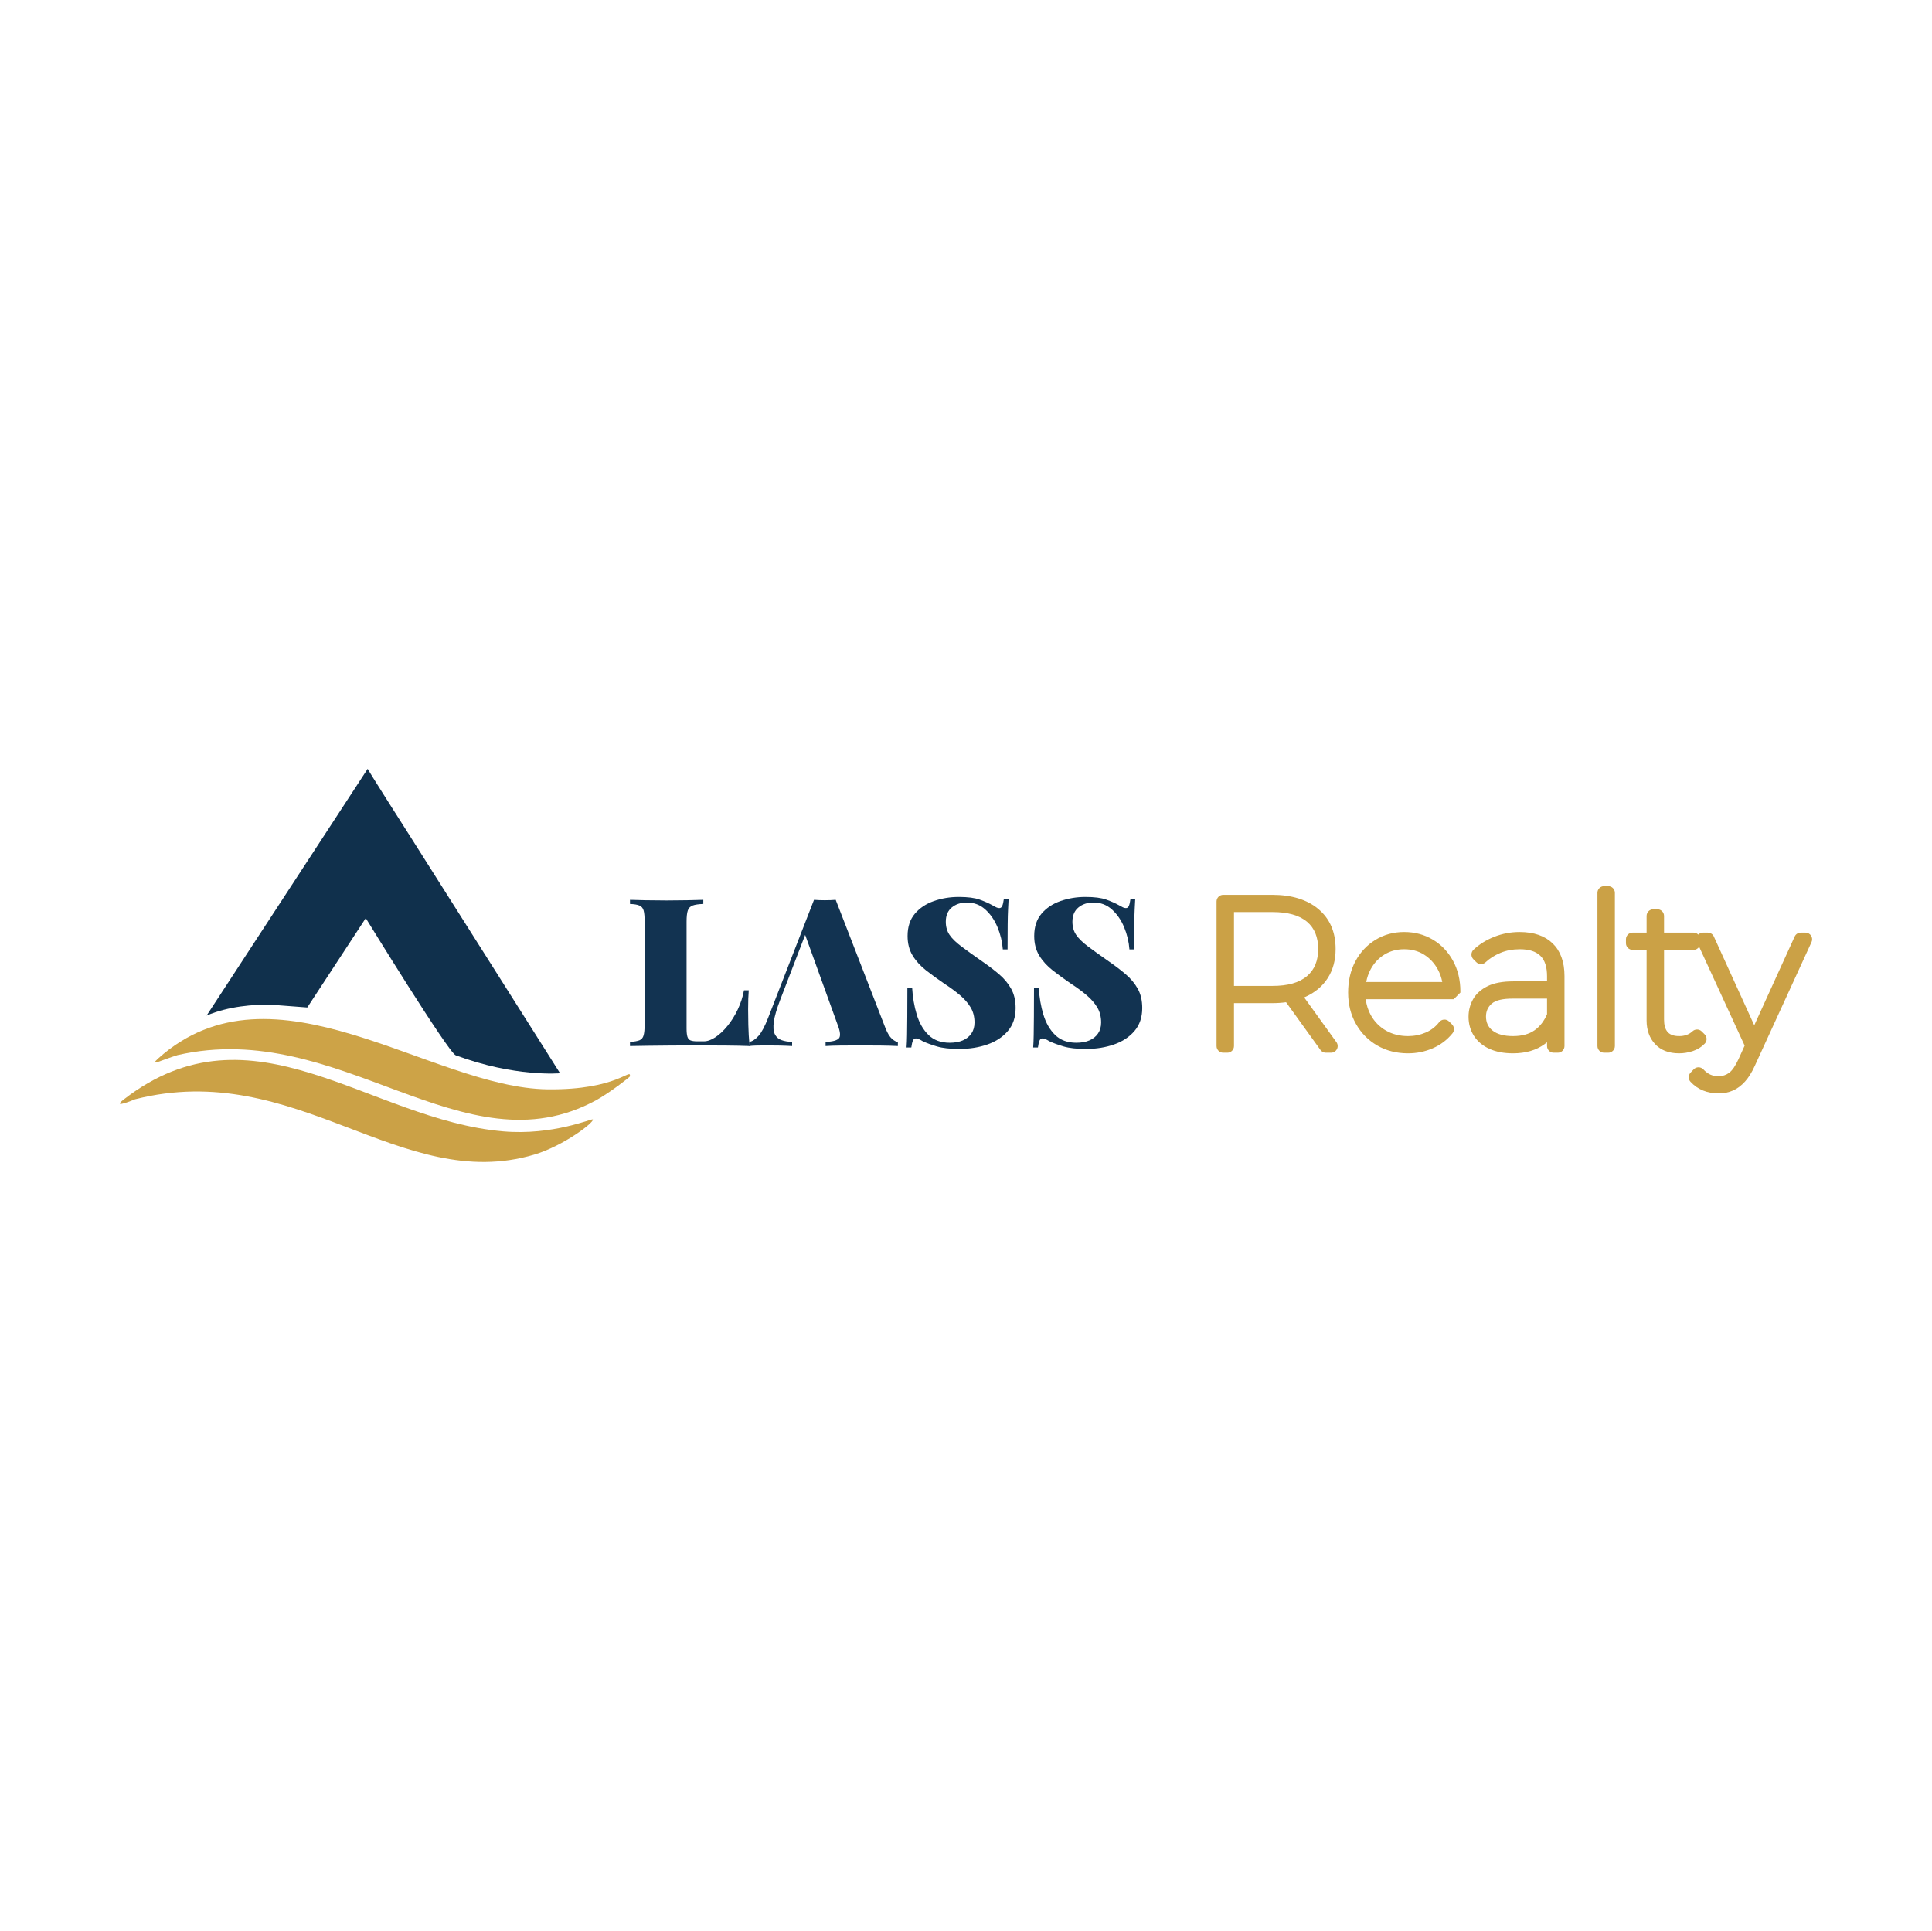
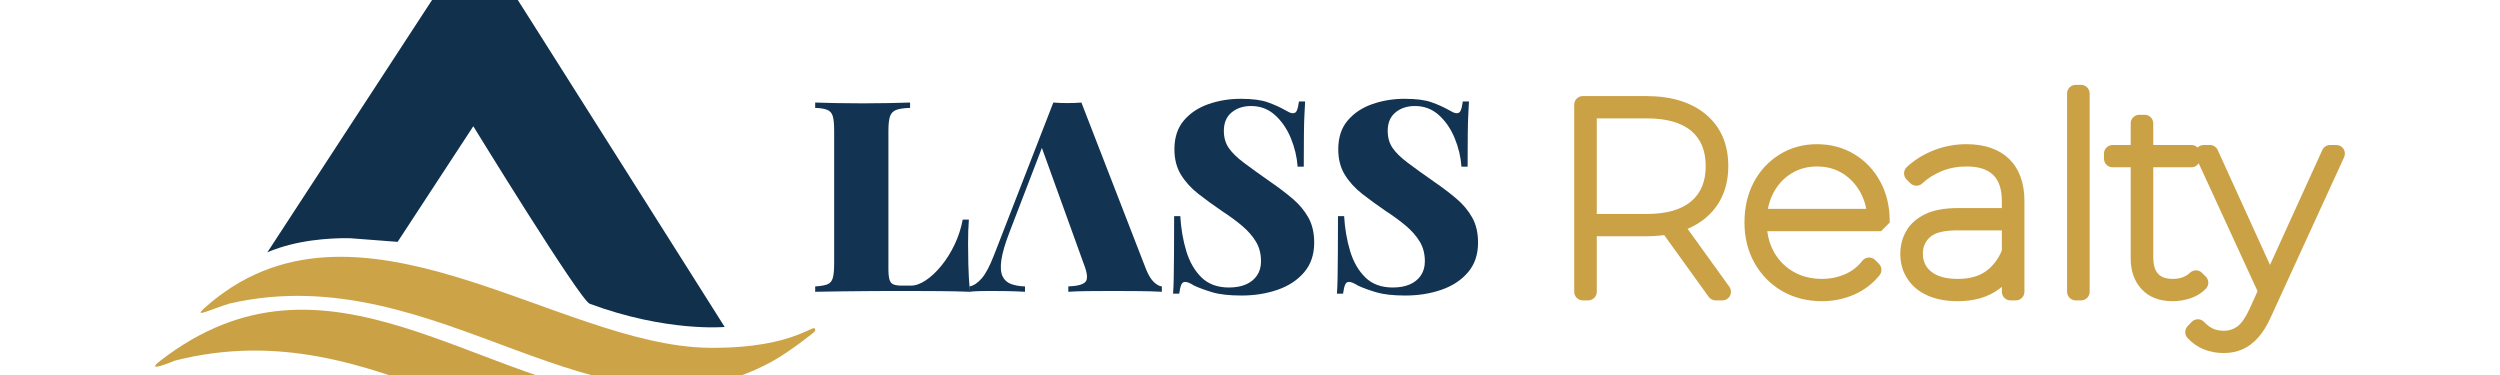
- <svg xmlns="http://www.w3.org/2000/svg" width="100%" height="100%" viewBox="0 0 2001 2000" version="1.1" xml:space="preserve" style="fill-rule:evenodd;clip-rule:evenodd;stroke-linejoin:round;stroke-miterlimit:2;">
+ <svg xmlns="http://www.w3.org/2000/svg" width="100%" height="100%" viewBox="0 850 2001 300" version="1.1" xml:space="preserve" style="fill-rule:evenodd;clip-rule:evenodd;stroke-linejoin:round;stroke-miterlimit:2;">
  <g transform="matrix(1,0,0,1,-2051,0)">
    <rect id="Artboard-2---Horizontal-Logo" x="2051" y="0" width="2001" height="2000" style="fill:none;" />
    <g id="Artboard-2---Horizontal-Logo1">
      <g transform="matrix(0.798936,0,0,0.798936,1475.261,155.3842)">
        <g transform="matrix(2.111572,0,0,2.111572,-1062.47,-927.5271)">
          <g transform="matrix(1.004883,0,0,1.004883,552,486)">
            <path d="M456.496,475.717C456.377,475.719 441.979,475.118 427.597,478.864C420.871,480.615 417.238,482.393 417.238,482.393L515.644,331.613C515.644,331.613 515.884,332.498 541.876,373.265C549.221,384.786 633.181,517.599 633.181,517.599C633.181,517.599 605.852,520.157 569.441,506.64C564.893,504.952 514.49,422.83 514.49,422.83L478.759,477.418C478.759,477.418 477.887,477.315 456.496,475.717Z" style="fill:rgb(16,48,76);" />
          </g>
          <g transform="matrix(1.004883,0,0,1.004883,552,486)">
            <path d="M373.506,533.519C372.999,533.733 358.73,539.743 366.623,533.625C445.676,472.347 516.219,546.084 598.531,553.116C628.911,555.712 652.653,545.157 653.198,545.789C654.498,547.297 635.419,561.955 617.441,567.306C535.777,591.615 471.927,508.427 373.506,533.519Z" style="fill:rgb(203,161,70);" />
          </g>
          <g transform="matrix(1.004883,0,0,1.004883,552,486)">
            <path d="M399.505,506.519C390.03,509.418 381.943,513.69 387.627,508.6C458.352,445.265 554.044,526.542 625.501,527.426C668.479,527.957 676.671,513.778 675.852,519.564C675.797,519.956 663.387,529.623 655.255,534.061C573.977,578.416 498.978,483.735 399.505,506.519Z" style="fill:rgb(205,163,71);" />
          </g>
        </g>
        <g transform="matrix(5.35546,0,0,5.35546,-3057.965,-4566.361)">
          <path d="M875.804,1034.182L875.804,1035.182C874.671,1035.215 873.813,1035.34 873.229,1035.557C872.646,1035.774 872.254,1036.174 872.054,1036.757C871.854,1037.34 871.754,1038.249 871.754,1039.482L871.754,1065.282C871.754,1066.182 871.821,1066.857 871.954,1067.307C872.088,1067.757 872.338,1068.057 872.704,1068.207C873.071,1068.357 873.604,1068.432 874.304,1068.432L875.954,1068.432C876.821,1068.432 877.754,1068.099 878.754,1067.432C879.754,1066.765 880.729,1065.849 881.679,1064.682C882.629,1063.515 883.454,1062.19 884.154,1060.707C884.854,1059.224 885.354,1057.682 885.654,1056.082L886.804,1056.082C886.704,1057.282 886.654,1058.815 886.654,1060.682C886.654,1061.549 886.671,1062.807 886.704,1064.457C886.738,1066.107 886.838,1067.815 887.004,1069.582C885.304,1069.515 883.388,1069.474 881.254,1069.457C879.121,1069.44 877.221,1069.432 875.554,1069.432L872.129,1069.432C870.746,1069.432 869.246,1069.44 867.629,1069.457C866.013,1069.474 864.379,1069.49 862.729,1069.507C861.079,1069.524 859.521,1069.549 858.054,1069.582L858.054,1068.582C859.088,1068.515 859.854,1068.382 860.354,1068.182C860.854,1067.982 861.188,1067.582 861.354,1066.982C861.521,1066.382 861.604,1065.482 861.604,1064.282L861.604,1039.482C861.604,1038.249 861.521,1037.34 861.354,1036.757C861.188,1036.174 860.846,1035.774 860.329,1035.557C859.813,1035.34 859.054,1035.215 858.054,1035.182L858.054,1034.182C859.021,1034.215 860.296,1034.249 861.879,1034.282C863.463,1034.315 865.154,1034.332 866.954,1034.332C868.621,1034.332 870.254,1034.315 871.854,1034.282C873.454,1034.249 874.771,1034.215 875.804,1034.182Z" style="fill:rgb(18,51,81);fill-rule:nonzero;" />
          <path d="M907.854,1034.182L919.954,1065.382C920.421,1066.515 920.921,1067.324 921.454,1067.807C921.988,1068.29 922.471,1068.549 922.904,1068.582L922.904,1069.582C921.704,1069.515 920.304,1069.474 918.704,1069.457C917.104,1069.44 915.471,1069.432 913.804,1069.432C912.104,1069.432 910.504,1069.44 909.004,1069.457C907.504,1069.474 906.304,1069.515 905.404,1069.582L905.404,1068.582C907.104,1068.515 908.179,1068.224 908.629,1067.707C909.079,1067.19 908.971,1066.082 908.304,1064.382L900.304,1042.232L901.304,1040.482L894.404,1058.432C893.571,1060.599 893.063,1062.34 892.879,1063.657C892.696,1064.974 892.771,1065.982 893.104,1066.682C893.438,1067.382 893.971,1067.865 894.704,1068.132C895.438,1068.399 896.304,1068.549 897.304,1068.582L897.304,1069.582C896.071,1069.515 894.963,1069.474 893.979,1069.457C892.996,1069.44 891.921,1069.432 890.754,1069.432C890.121,1069.432 889.446,1069.44 888.729,1069.457C888.013,1069.474 887.404,1069.515 886.904,1069.582L886.904,1068.582C887.671,1068.449 888.429,1067.957 889.179,1067.107C889.929,1066.257 890.704,1064.799 891.504,1062.732L902.604,1034.182C903.404,1034.249 904.279,1034.282 905.229,1034.282C906.179,1034.282 907.054,1034.249 907.854,1034.182Z" style="fill:rgb(18,51,81);fill-rule:nonzero;" />
          <path d="M937.654,1033.482C939.821,1033.482 941.504,1033.699 942.704,1034.132C943.904,1034.565 944.921,1035.015 945.754,1035.482C946.154,1035.715 946.479,1035.89 946.729,1036.007C946.979,1036.124 947.221,1036.182 947.454,1036.182C947.788,1036.182 948.029,1035.999 948.179,1035.632C948.329,1035.265 948.454,1034.715 948.554,1033.982L949.704,1033.982C949.671,1034.682 949.629,1035.499 949.579,1036.432C949.529,1037.365 949.496,1038.599 949.479,1040.132C949.463,1041.665 949.454,1043.682 949.454,1046.182L948.304,1046.182C948.171,1044.349 947.746,1042.565 947.029,1040.832C946.313,1039.099 945.329,1037.665 944.079,1036.532C942.829,1035.399 941.338,1034.832 939.604,1034.832C938.138,1034.832 936.921,1035.232 935.954,1036.032C934.988,1036.832 934.504,1037.982 934.504,1039.482C934.504,1040.715 934.804,1041.774 935.404,1042.657C936.004,1043.54 936.946,1044.465 938.229,1045.432C939.513,1046.399 941.204,1047.615 943.304,1049.082C944.804,1050.115 946.163,1051.149 947.379,1052.182C948.596,1053.215 949.571,1054.382 950.304,1055.682C951.038,1056.982 951.404,1058.549 951.404,1060.382C951.404,1062.615 950.779,1064.465 949.529,1065.932C948.279,1067.399 946.621,1068.49 944.554,1069.207C942.488,1069.924 940.238,1070.282 937.804,1070.282C935.538,1070.282 933.729,1070.082 932.379,1069.682C931.029,1069.282 929.888,1068.865 928.954,1068.432C928.221,1067.965 927.654,1067.732 927.254,1067.732C926.921,1067.732 926.679,1067.915 926.529,1068.282C926.379,1068.649 926.254,1069.199 926.154,1069.932L925.004,1069.932C925.071,1069.065 925.113,1068.057 925.129,1066.907C925.146,1065.757 925.163,1064.265 925.179,1062.432C925.196,1060.599 925.204,1058.265 925.204,1055.432L926.354,1055.432C926.488,1057.765 926.863,1059.949 927.479,1061.982C928.096,1064.015 929.046,1065.657 930.329,1066.907C931.613,1068.157 933.321,1068.782 935.454,1068.782C936.688,1068.782 937.746,1068.59 938.629,1068.207C939.513,1067.824 940.204,1067.265 940.704,1066.532C941.204,1065.799 941.454,1064.915 941.454,1063.882C941.454,1062.482 941.138,1061.257 940.504,1060.207C939.871,1059.157 939.013,1058.174 937.929,1057.257C936.846,1056.34 935.588,1055.415 934.154,1054.482C932.588,1053.415 931.121,1052.349 929.754,1051.282C928.388,1050.215 927.296,1049.015 926.479,1047.682C925.663,1046.349 925.254,1044.765 925.254,1042.932C925.254,1040.732 925.838,1038.94 927.004,1037.557C928.171,1036.174 929.704,1035.149 931.604,1034.482C933.504,1033.815 935.521,1033.482 937.654,1033.482Z" style="fill:rgb(18,51,81);fill-rule:nonzero;" />
          <path d="M968.304,1033.482C970.471,1033.482 972.154,1033.699 973.354,1034.132C974.554,1034.565 975.571,1035.015 976.404,1035.482C976.804,1035.715 977.129,1035.89 977.379,1036.007C977.629,1036.124 977.871,1036.182 978.104,1036.182C978.438,1036.182 978.679,1035.999 978.829,1035.632C978.979,1035.265 979.104,1034.715 979.204,1033.982L980.354,1033.982C980.321,1034.682 980.279,1035.499 980.229,1036.432C980.179,1037.365 980.146,1038.599 980.129,1040.132C980.113,1041.665 980.104,1043.682 980.104,1046.182L978.954,1046.182C978.821,1044.349 978.396,1042.565 977.679,1040.832C976.963,1039.099 975.979,1037.665 974.729,1036.532C973.479,1035.399 971.988,1034.832 970.254,1034.832C968.788,1034.832 967.571,1035.232 966.604,1036.032C965.638,1036.832 965.154,1037.982 965.154,1039.482C965.154,1040.715 965.454,1041.774 966.054,1042.657C966.654,1043.54 967.596,1044.465 968.879,1045.432C970.163,1046.399 971.854,1047.615 973.954,1049.082C975.454,1050.115 976.813,1051.149 978.029,1052.182C979.246,1053.215 980.221,1054.382 980.954,1055.682C981.688,1056.982 982.054,1058.549 982.054,1060.382C982.054,1062.615 981.429,1064.465 980.179,1065.932C978.929,1067.399 977.271,1068.49 975.204,1069.207C973.138,1069.924 970.888,1070.282 968.454,1070.282C966.188,1070.282 964.379,1070.082 963.029,1069.682C961.679,1069.282 960.538,1068.865 959.604,1068.432C958.871,1067.965 958.304,1067.732 957.904,1067.732C957.571,1067.732 957.329,1067.915 957.179,1068.282C957.029,1068.649 956.904,1069.199 956.804,1069.932L955.654,1069.932C955.721,1069.065 955.763,1068.057 955.779,1066.907C955.796,1065.757 955.813,1064.265 955.829,1062.432C955.846,1060.599 955.854,1058.265 955.854,1055.432L957.004,1055.432C957.138,1057.765 957.513,1059.949 958.129,1061.982C958.746,1064.015 959.696,1065.657 960.979,1066.907C962.263,1068.157 963.971,1068.782 966.104,1068.782C967.338,1068.782 968.396,1068.59 969.279,1068.207C970.163,1067.824 970.854,1067.265 971.354,1066.532C971.854,1065.799 972.104,1064.915 972.104,1063.882C972.104,1062.482 971.788,1061.257 971.154,1060.207C970.521,1059.157 969.663,1058.174 968.579,1057.257C967.496,1056.34 966.238,1055.415 964.804,1054.482C963.238,1053.415 961.771,1052.349 960.404,1051.282C959.038,1050.215 957.946,1049.015 957.129,1047.682C956.313,1046.349 955.904,1044.765 955.904,1042.932C955.904,1040.732 956.488,1038.94 957.654,1037.557C958.821,1036.174 960.354,1035.149 962.254,1034.482C964.154,1033.815 966.171,1033.482 968.304,1033.482Z" style="fill:rgb(18,51,81);fill-rule:nonzero;" />
          <path d="M1057.454,1057.993L1059.066,1056.389L1059.066,1056.626L1057.454,1058.243L1036.16,1058.243C1036.334,1059.668 1036.747,1060.968 1037.408,1062.141C1038.295,1063.715 1039.511,1064.948 1041.057,1065.835C1042.621,1066.733 1044.405,1067.171 1046.404,1067.171C1047.914,1067.171 1049.343,1066.883 1050.693,1066.302C1051.988,1065.745 1053.068,1064.909 1053.931,1063.795C1054.214,1063.43 1054.641,1063.203 1055.103,1063.174C1055.565,1063.145 1056.017,1063.316 1056.344,1063.643L1057.044,1064.343C1057.627,1064.926 1057.675,1065.855 1057.157,1066.496C1055.857,1068.101 1054.252,1069.315 1052.341,1070.137C1050.474,1070.94 1048.495,1071.343 1046.404,1071.343C1043.6,1071.343 1041.117,1070.705 1038.949,1069.452C1036.763,1068.19 1035.038,1066.439 1033.776,1064.198C1032.528,1061.982 1031.893,1059.462 1031.893,1056.632C1031.893,1053.778 1032.482,1051.271 1033.631,1049.103C1034.804,1046.89 1036.424,1045.152 1038.486,1043.885C1040.553,1042.614 1042.875,1041.971 1045.454,1041.971C1048.027,1041.971 1050.343,1042.594 1052.405,1043.823C1054.469,1045.055 1056.102,1046.766 1057.295,1048.963C1058.467,1051.121 1059.066,1053.592 1059.066,1056.382L1057.454,1057.993ZM1036.275,1054.071L1054.679,1054.071C1054.477,1053.009 1054.13,1052.016 1053.635,1051.094C1052.806,1049.551 1051.689,1048.333 1050.274,1047.448C1048.874,1046.57 1047.265,1046.143 1045.454,1046.143C1043.671,1046.143 1042.069,1046.574 1040.653,1047.451C1039.23,1048.334 1038.116,1049.547 1037.304,1051.084C1036.816,1052.009 1036.474,1053.005 1036.275,1054.071ZM1116.654,1042.604C1116.954,1042.298 1117.367,1042.121 1117.804,1042.121L1118.954,1042.121C1119.586,1042.121 1120.159,1042.49 1120.421,1043.065L1130.204,1064.555L1139.988,1043.065C1140.25,1042.49 1140.823,1042.121 1141.454,1042.121L1142.604,1042.121C1143.153,1042.121 1143.664,1042.4 1143.96,1042.862C1144.257,1043.324 1144.298,1043.905 1144.069,1044.403L1130.32,1074.402C1129.608,1075.975 1128.82,1077.223 1127.977,1078.16C1127.055,1079.184 1126.063,1079.911 1125.018,1080.361C1123.975,1080.811 1122.822,1081.043 1121.554,1081.043C1120.202,1081.043 1118.96,1080.809 1117.827,1080.351C1116.652,1079.877 1115.631,1079.167 1114.765,1078.218C1114.197,1077.597 1114.204,1076.644 1114.779,1076.03L1115.529,1075.23C1115.832,1074.907 1116.254,1074.723 1116.697,1074.721C1117.14,1074.719 1117.564,1074.899 1117.87,1075.22C1118.414,1075.79 1118.978,1076.219 1119.574,1076.492C1120.149,1076.754 1120.828,1076.871 1121.604,1076.871C1122.521,1076.871 1123.342,1076.616 1124.066,1076.098C1124.898,1075.501 1125.642,1074.366 1126.391,1072.759L1127.877,1069.473L1116.865,1045.545C1116.579,1045.995 1116.077,1046.293 1115.504,1046.293L1108.366,1046.293L1108.366,1063.132C1108.366,1064.477 1108.624,1065.525 1109.284,1066.234C1109.909,1066.906 1110.85,1067.171 1112.054,1067.171C1113.339,1067.171 1114.41,1066.8 1115.25,1066.009C1115.884,1065.412 1116.878,1065.427 1117.494,1066.043L1118.194,1066.743C1118.811,1067.36 1118.824,1068.356 1118.224,1068.99C1117.446,1069.811 1116.469,1070.424 1115.281,1070.813C1114.198,1071.167 1113.106,1071.343 1112.004,1071.343C1109.44,1071.343 1107.511,1070.541 1106.165,1069.069C1104.844,1067.623 1104.143,1065.737 1104.143,1063.382L1104.143,1046.293L1100.754,1046.293C1099.865,1046.293 1099.143,1045.572 1099.143,1044.682L1099.143,1043.732C1099.143,1042.842 1099.865,1042.121 1100.754,1042.121L1104.143,1042.121L1104.143,1038.082C1104.143,1037.192 1104.865,1036.471 1105.754,1036.471L1106.754,1036.471C1107.644,1036.471 1108.366,1037.192 1108.366,1038.082L1108.366,1042.121L1115.504,1042.121C1115.955,1042.121 1116.362,1042.306 1116.654,1042.604ZM1004.266,1059.193L1004.266,1069.582C1004.266,1070.472 1003.544,1071.193 1002.654,1071.193L1001.654,1071.193C1000.765,1071.193 1000.043,1070.472 1000.043,1069.582L1000.043,1034.582C1000.043,1033.692 1000.765,1032.971 1001.654,1032.971L1013.504,1032.971C1018.25,1032.971 1021.947,1034.141 1024.632,1036.367C1027.427,1038.683 1028.866,1041.909 1028.866,1046.082C1028.866,1048.822 1028.217,1051.166 1026.961,1053.126C1025.696,1055.1 1023.894,1056.624 1021.537,1057.678C1021.443,1057.72 1021.348,1057.761 1021.252,1057.801L1029.062,1068.64C1029.415,1069.131 1029.464,1069.778 1029.188,1070.316C1028.913,1070.855 1028.359,1071.193 1027.754,1071.193L1026.504,1071.193C1025.986,1071.193 1025.5,1070.944 1025.197,1070.524L1016.874,1058.971C1015.816,1059.119 1014.693,1059.193 1013.504,1059.193L1004.266,1059.193ZM1004.266,1037.143L1004.266,1055.021L1013.604,1055.021C1017.239,1055.021 1020.038,1054.272 1021.958,1052.632C1023.778,1051.078 1024.643,1048.882 1024.643,1046.082C1024.643,1043.255 1023.783,1041.051 1021.964,1039.512C1020.042,1037.886 1017.242,1037.143 1013.604,1037.143L1004.266,1037.143ZM1080.043,1068.659C1079.844,1068.823 1079.637,1068.983 1079.424,1069.137C1077.424,1070.585 1074.891,1071.343 1071.804,1071.343C1069.617,1071.343 1067.753,1070.986 1066.207,1070.307C1064.528,1069.57 1063.26,1068.513 1062.38,1067.162C1061.496,1065.806 1061.043,1064.248 1061.043,1062.482C1061.043,1060.967 1061.404,1059.565 1062.121,1058.275C1062.851,1056.96 1064.03,1055.873 1065.698,1055.059C1067.206,1054.324 1069.254,1053.921 1071.854,1053.921L1080.043,1053.921L1080.043,1052.682C1080.043,1050.504 1079.558,1048.837 1078.429,1047.735C1077.293,1046.626 1075.619,1046.143 1073.454,1046.143C1071.748,1046.143 1070.187,1046.431 1068.774,1047.019C1067.364,1047.607 1066.157,1048.365 1065.159,1049.305C1064.525,1049.902 1063.531,1049.887 1062.915,1049.271L1062.215,1048.571C1061.908,1048.264 1061.738,1047.845 1061.744,1047.41C1061.75,1046.975 1061.931,1046.561 1062.247,1046.262C1063.622,1044.961 1065.291,1043.915 1067.261,1043.134C1069.217,1042.359 1071.264,1041.971 1073.404,1041.971C1076.904,1041.971 1079.553,1042.936 1081.4,1044.725C1083.261,1046.527 1084.266,1049.145 1084.266,1052.632L1084.266,1069.582C1084.266,1070.472 1083.544,1071.193 1082.654,1071.193L1081.654,1071.193C1080.765,1071.193 1080.043,1070.472 1080.043,1069.582L1080.043,1068.659ZM1080.043,1058.093L1071.804,1058.093C1069.387,1058.093 1067.633,1058.438 1066.603,1059.359C1065.705,1060.16 1065.266,1061.188 1065.266,1062.432C1065.266,1063.837 1065.771,1064.965 1066.813,1065.801C1068.001,1066.754 1069.676,1067.171 1071.804,1067.171C1073.923,1067.171 1075.676,1066.719 1077.046,1065.744C1078.349,1064.817 1079.34,1063.518 1080.043,1061.864L1080.043,1058.093ZM1092.243,1069.582L1092.243,1032.482C1092.243,1031.592 1092.965,1030.871 1093.854,1030.871L1094.854,1030.871C1095.744,1030.871 1096.466,1031.592 1096.466,1032.482L1096.466,1069.582C1096.466,1070.472 1095.744,1071.193 1094.854,1071.193L1093.854,1071.193C1092.965,1071.193 1092.243,1070.472 1092.243,1069.582Z" style="fill:rgb(203,161,70);" />
        </g>
      </g>
    </g>
  </g>
</svg>
